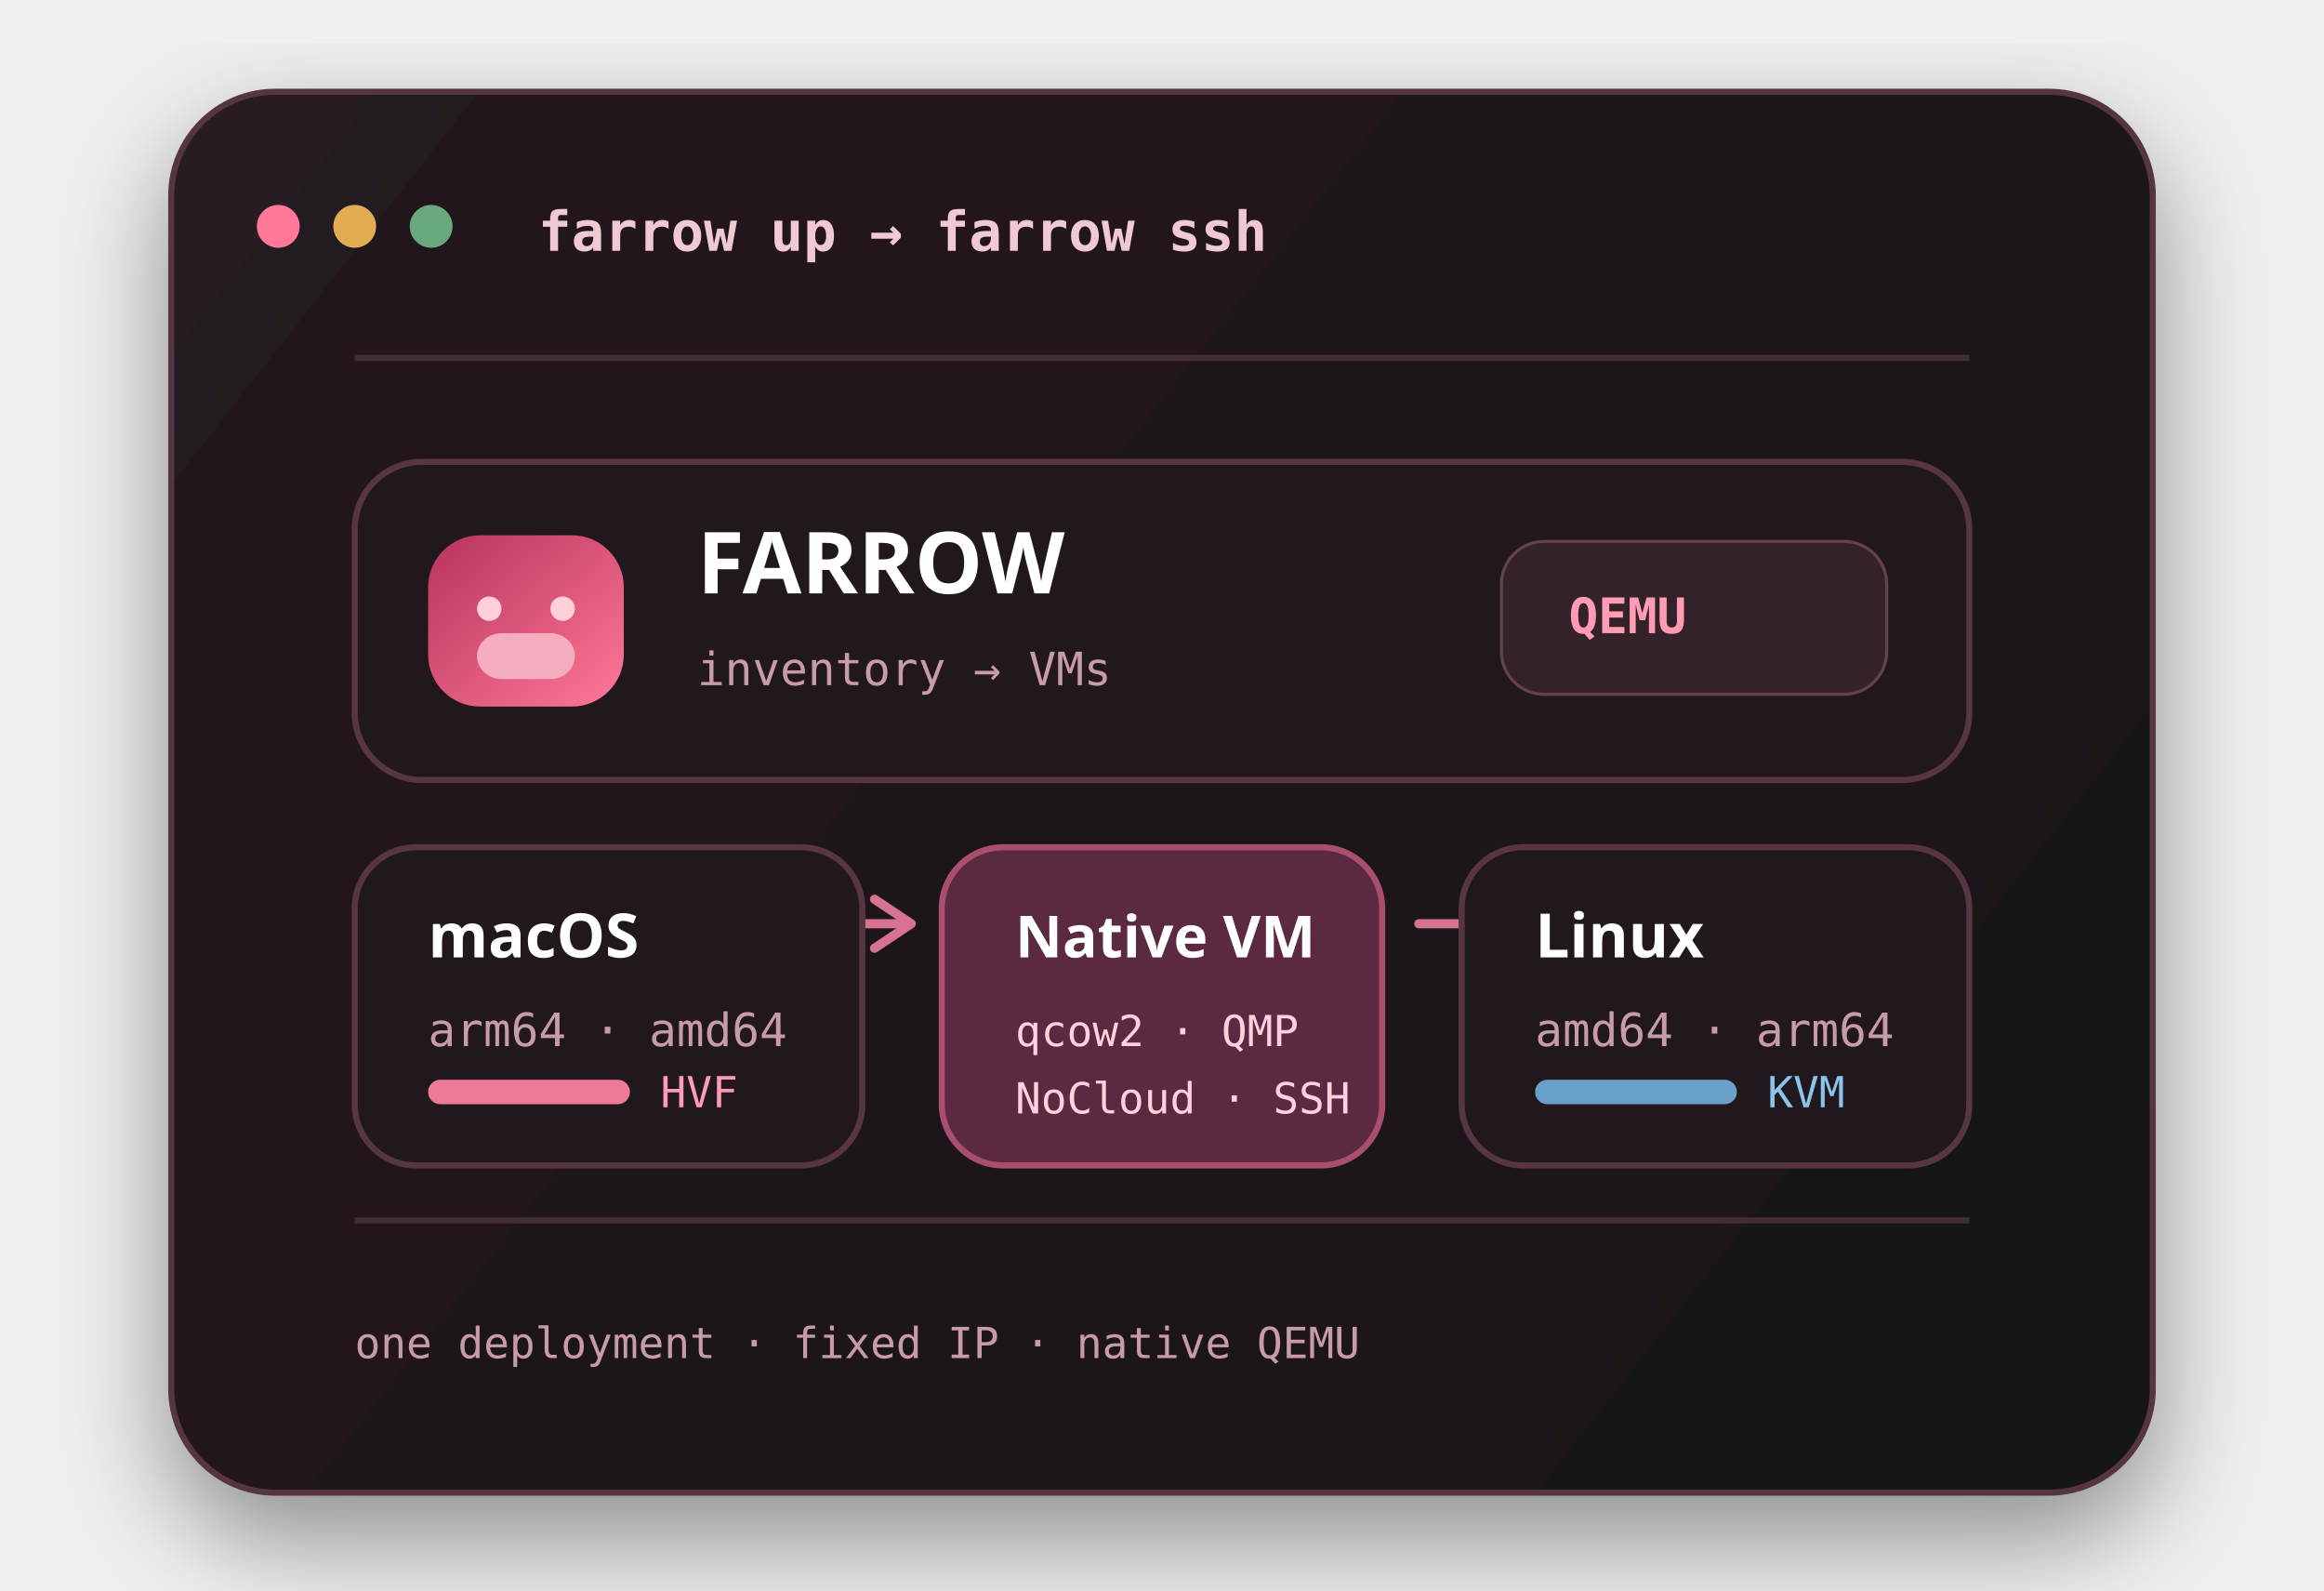
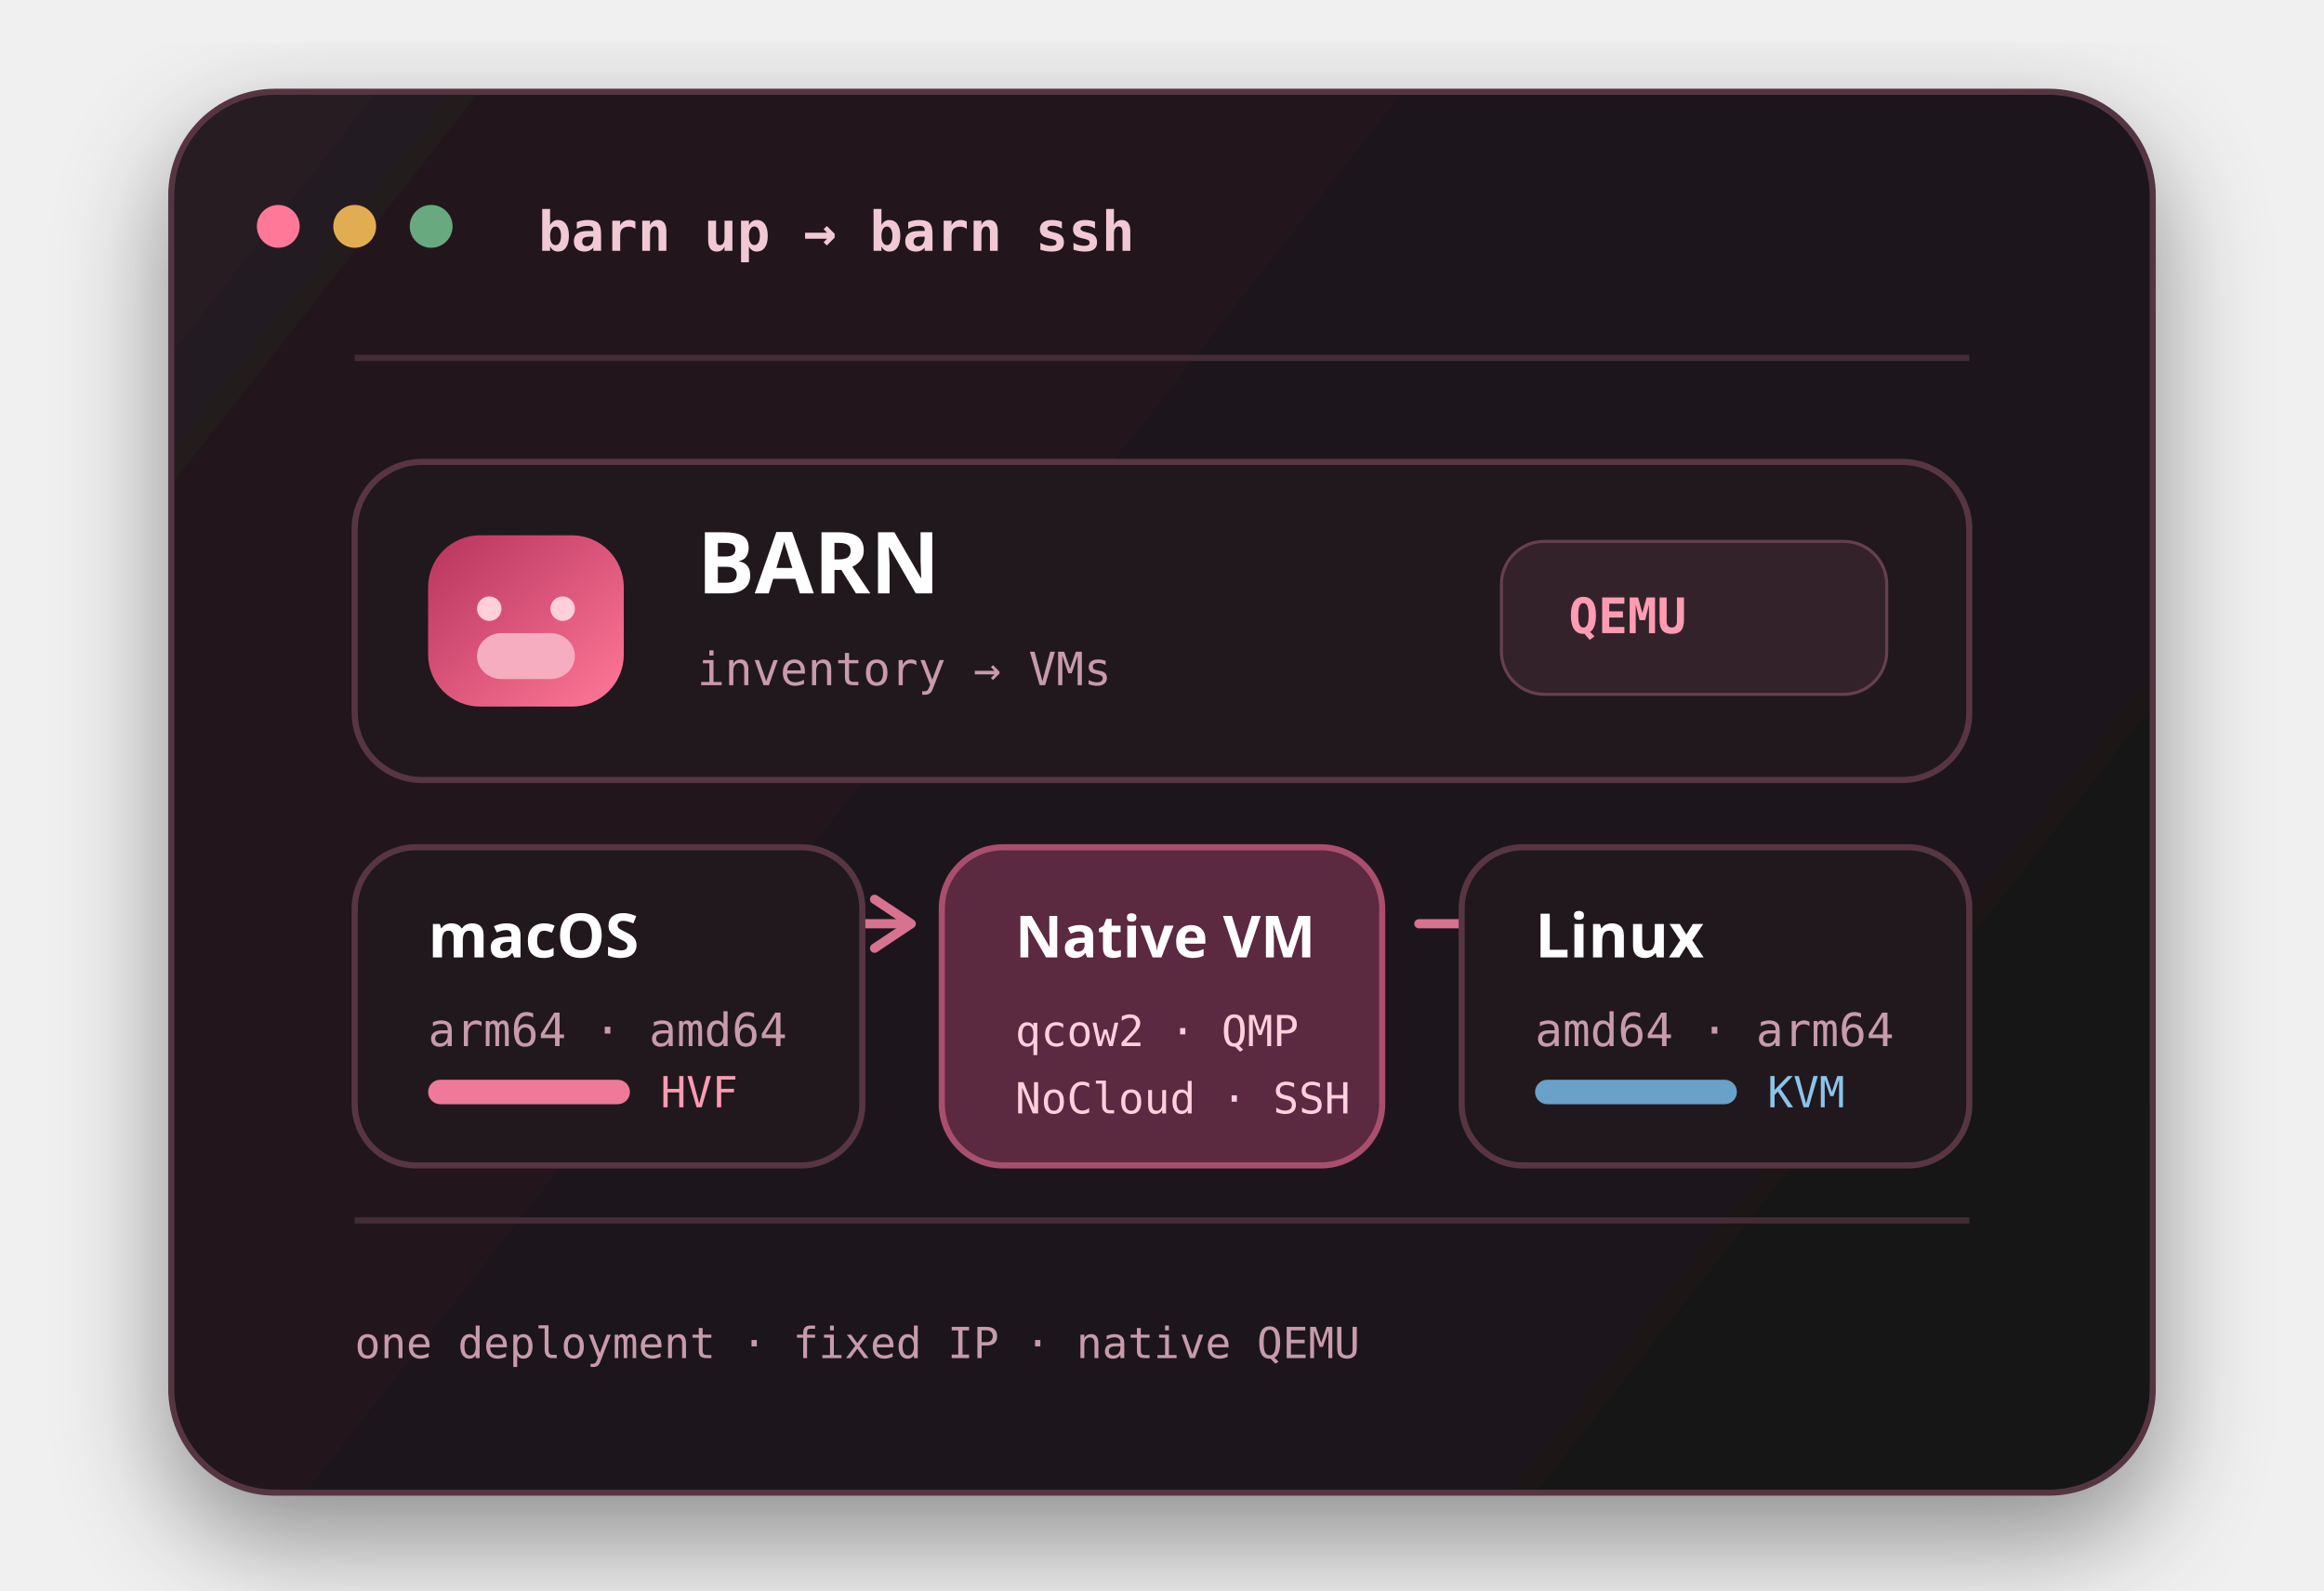
<svg xmlns="http://www.w3.org/2000/svg" viewBox="0 0 760 520" role="img" aria-labelledby="title desc">
  <defs>
    <linearGradient id="panel" x1="88" y1="32" x2="670" y2="488" gradientUnits="userSpaceOnUse">
      <stop stop-color="#251a20" />
      <stop offset="1" stop-color="#171318" />
    </linearGradient>
    <linearGradient id="brand" x1="0" y1="0" x2="1" y2="1">
      <stop stop-color="#b8345d" />
      <stop offset="1" stop-color="#ff7898" />
    </linearGradient>
    <filter id="shadow" x="-20%" y="-20%" width="140%" height="160%">
      <feDropShadow dx="0" dy="14" stdDeviation="18" flood-color="#000" flood-opacity=".42" />
    </filter>
  </defs>
  <rect x="56" y="30" width="648" height="458" rx="34" fill="url(#panel)" stroke="#573642" stroke-width="2" filter="url(#shadow)" />
  <path d="M116 117h528M116 399h528" stroke="#432c35" stroke-width="2" />
  <circle cx="91" cy="74" r="7" fill="#ff7898" />
  <circle cx="116" cy="74" r="7" fill="#e2ad52" />
  <circle cx="141" cy="74" r="7" fill="#68a97f" />
-   <text x="176" y="82" fill="#f1c9d5" font-family="ui-monospace, SFMono-Regular, Menlo, monospace" font-size="18" font-weight="700">farrow up → farrow ssh</text>
+   <text x="176" y="82" fill="#f1c9d5" font-family="ui-monospace, SFMono-Regular, Menlo, monospace" font-size="18" font-weight="700">barn up → barn ssh</text>
  <rect x="116" y="151" width="528" height="104" rx="22" fill="#21181d" stroke="#573642" stroke-width="2" />
  <rect x="140" y="175" width="64" height="56" rx="17" fill="url(#brand)" />
  <circle cx="160" cy="199" r="4" fill="#ffd0da" />
  <circle cx="184" cy="199" r="4" fill="#ffd0da" />
  <rect x="156" y="207" width="32" height="15" rx="8" fill="#f6adc0" />
-   <text x="228" y="194" fill="#fff" font-family="ui-sans-serif, system-ui" font-size="28" font-weight="800">FARROW</text>
+   <text x="228" y="194" fill="#fff" font-family="ui-sans-serif, system-ui" font-size="28" font-weight="800">BARN</text>
  <text x="228" y="224" fill="#c79baa" font-family="ui-monospace, SFMono-Regular, Menlo, monospace" font-size="15">inventory → VMs</text>
  <rect x="491" y="177" width="126" height="50" rx="14" fill="#34222a" stroke="#65404e" />
  <text x="513" y="207" fill="#ff9bb3" font-family="ui-monospace, SFMono-Regular, Menlo, monospace" font-size="16" font-weight="700">QEMU</text>
  <path d="M208 302h88M464 302h88" stroke="#d87291" stroke-width="3" stroke-linecap="round" />
  <path d="m286 294 12 8-12 8M542 294l12 8-12 8" fill="none" stroke="#d87291" stroke-width="3" stroke-linecap="round" stroke-linejoin="round" />
  <rect x="116" y="277" width="166" height="104" rx="20" fill="#21181d" stroke="#573642" stroke-width="2" />
  <text x="140" y="313" fill="#fff" font-family="ui-sans-serif, system-ui" font-size="20" font-weight="750">macOS</text>
  <text x="140" y="342" fill="#c79baa" font-family="ui-monospace, SFMono-Regular, Menlo, monospace" font-size="15">arm64 · amd64</text>
  <rect x="140" y="353" width="66" height="8" rx="4" fill="#ef7998" />
  <text x="216" y="362" fill="#ff9bb3" font-family="ui-monospace, SFMono-Regular, Menlo, monospace" font-size="14">HVF</text>
  <rect x="478" y="277" width="166" height="104" rx="20" fill="#21181d" stroke="#573642" stroke-width="2" />
  <text x="502" y="313" fill="#fff" font-family="ui-sans-serif, system-ui" font-size="20" font-weight="750">Linux</text>
  <text x="502" y="342" fill="#c79baa" font-family="ui-monospace, SFMono-Regular, Menlo, monospace" font-size="15">amd64 · arm64</text>
  <rect x="502" y="353" width="66" height="8" rx="4" fill="#69a1c8" />
  <text x="578" y="362" fill="#8bc4eb" font-family="ui-monospace, SFMono-Regular, Menlo, monospace" font-size="14">KVM</text>
  <rect x="308" y="277" width="144" height="104" rx="20" fill="#5b2940" stroke="#a94f6d" stroke-width="2" />
  <text x="332" y="313" fill="#fff" font-family="ui-sans-serif, system-ui" font-size="19" font-weight="750">Native VM</text>
  <text x="332" y="342" fill="#ffd0dd" font-family="ui-monospace, SFMono-Regular, Menlo, monospace" font-size="14">qcow2 · QMP</text>
  <text x="332" y="364" fill="#ffd0dd" font-family="ui-monospace, SFMono-Regular, Menlo, monospace" font-size="14">NoCloud · SSH</text>
  <text x="116" y="444" fill="#c79baa" font-family="ui-monospace, SFMono-Regular, Menlo, monospace" font-size="14">one deployment · fixed IP · native QEMU</text>
</svg>
